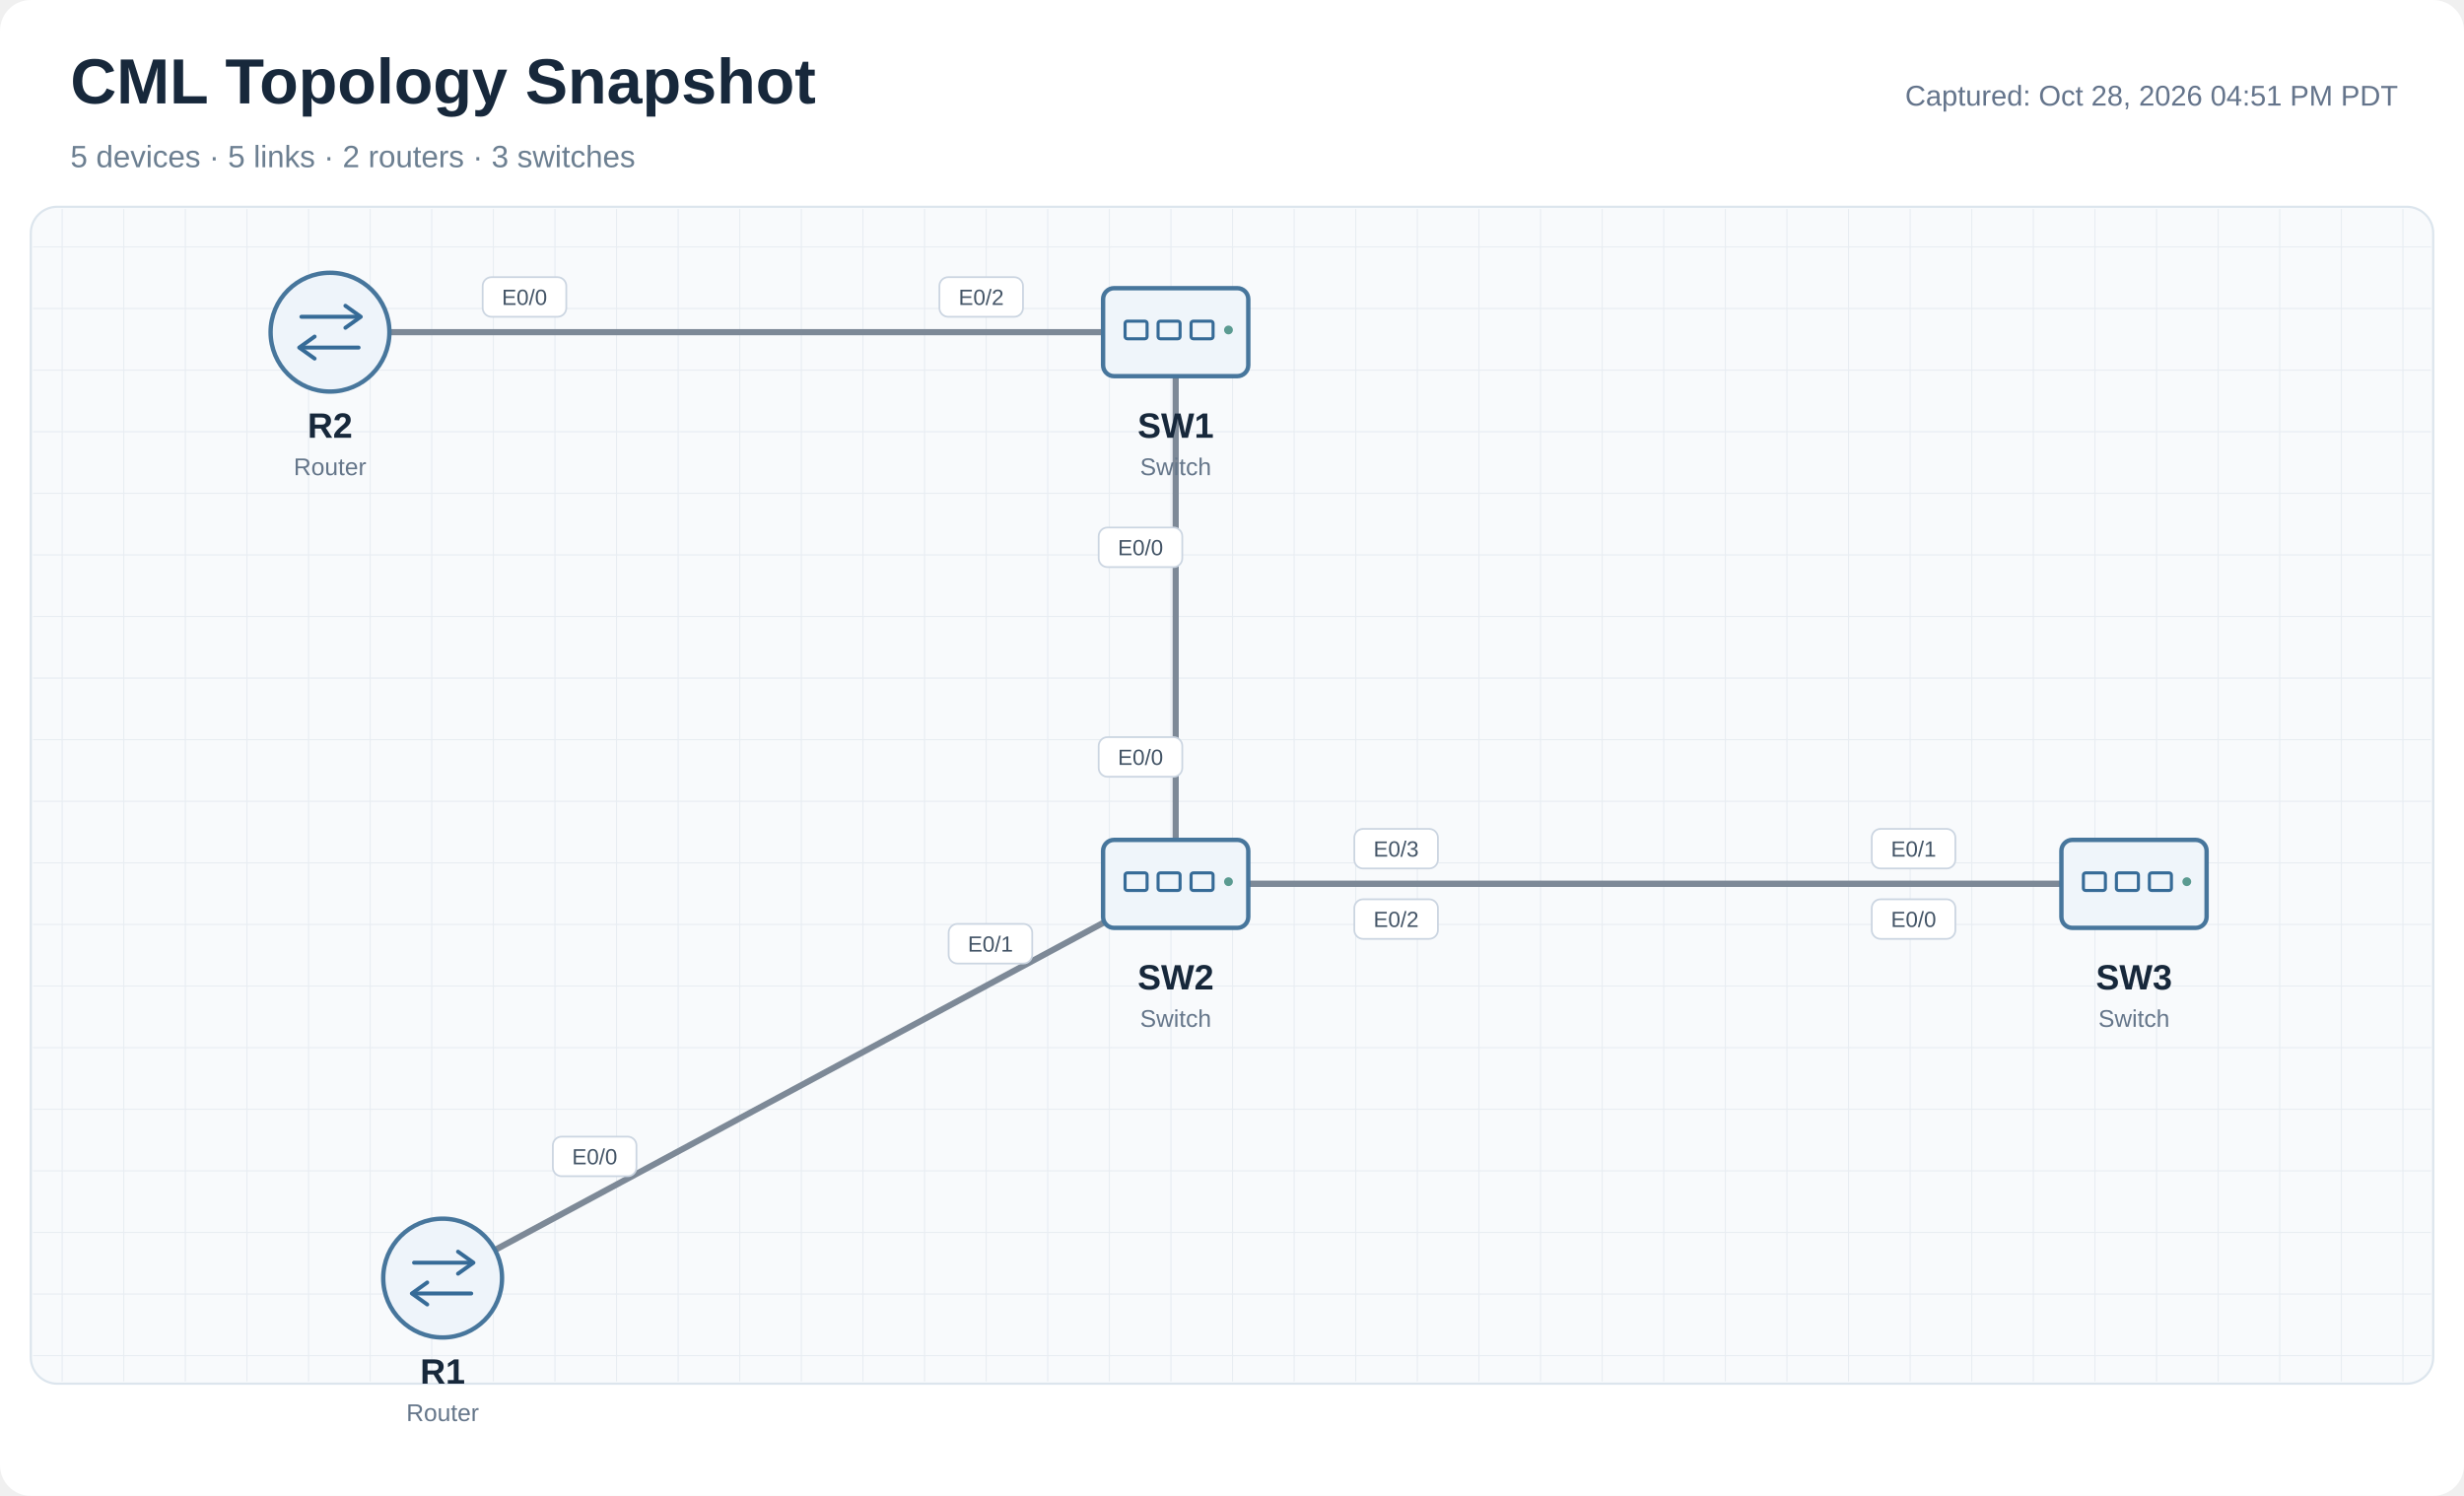
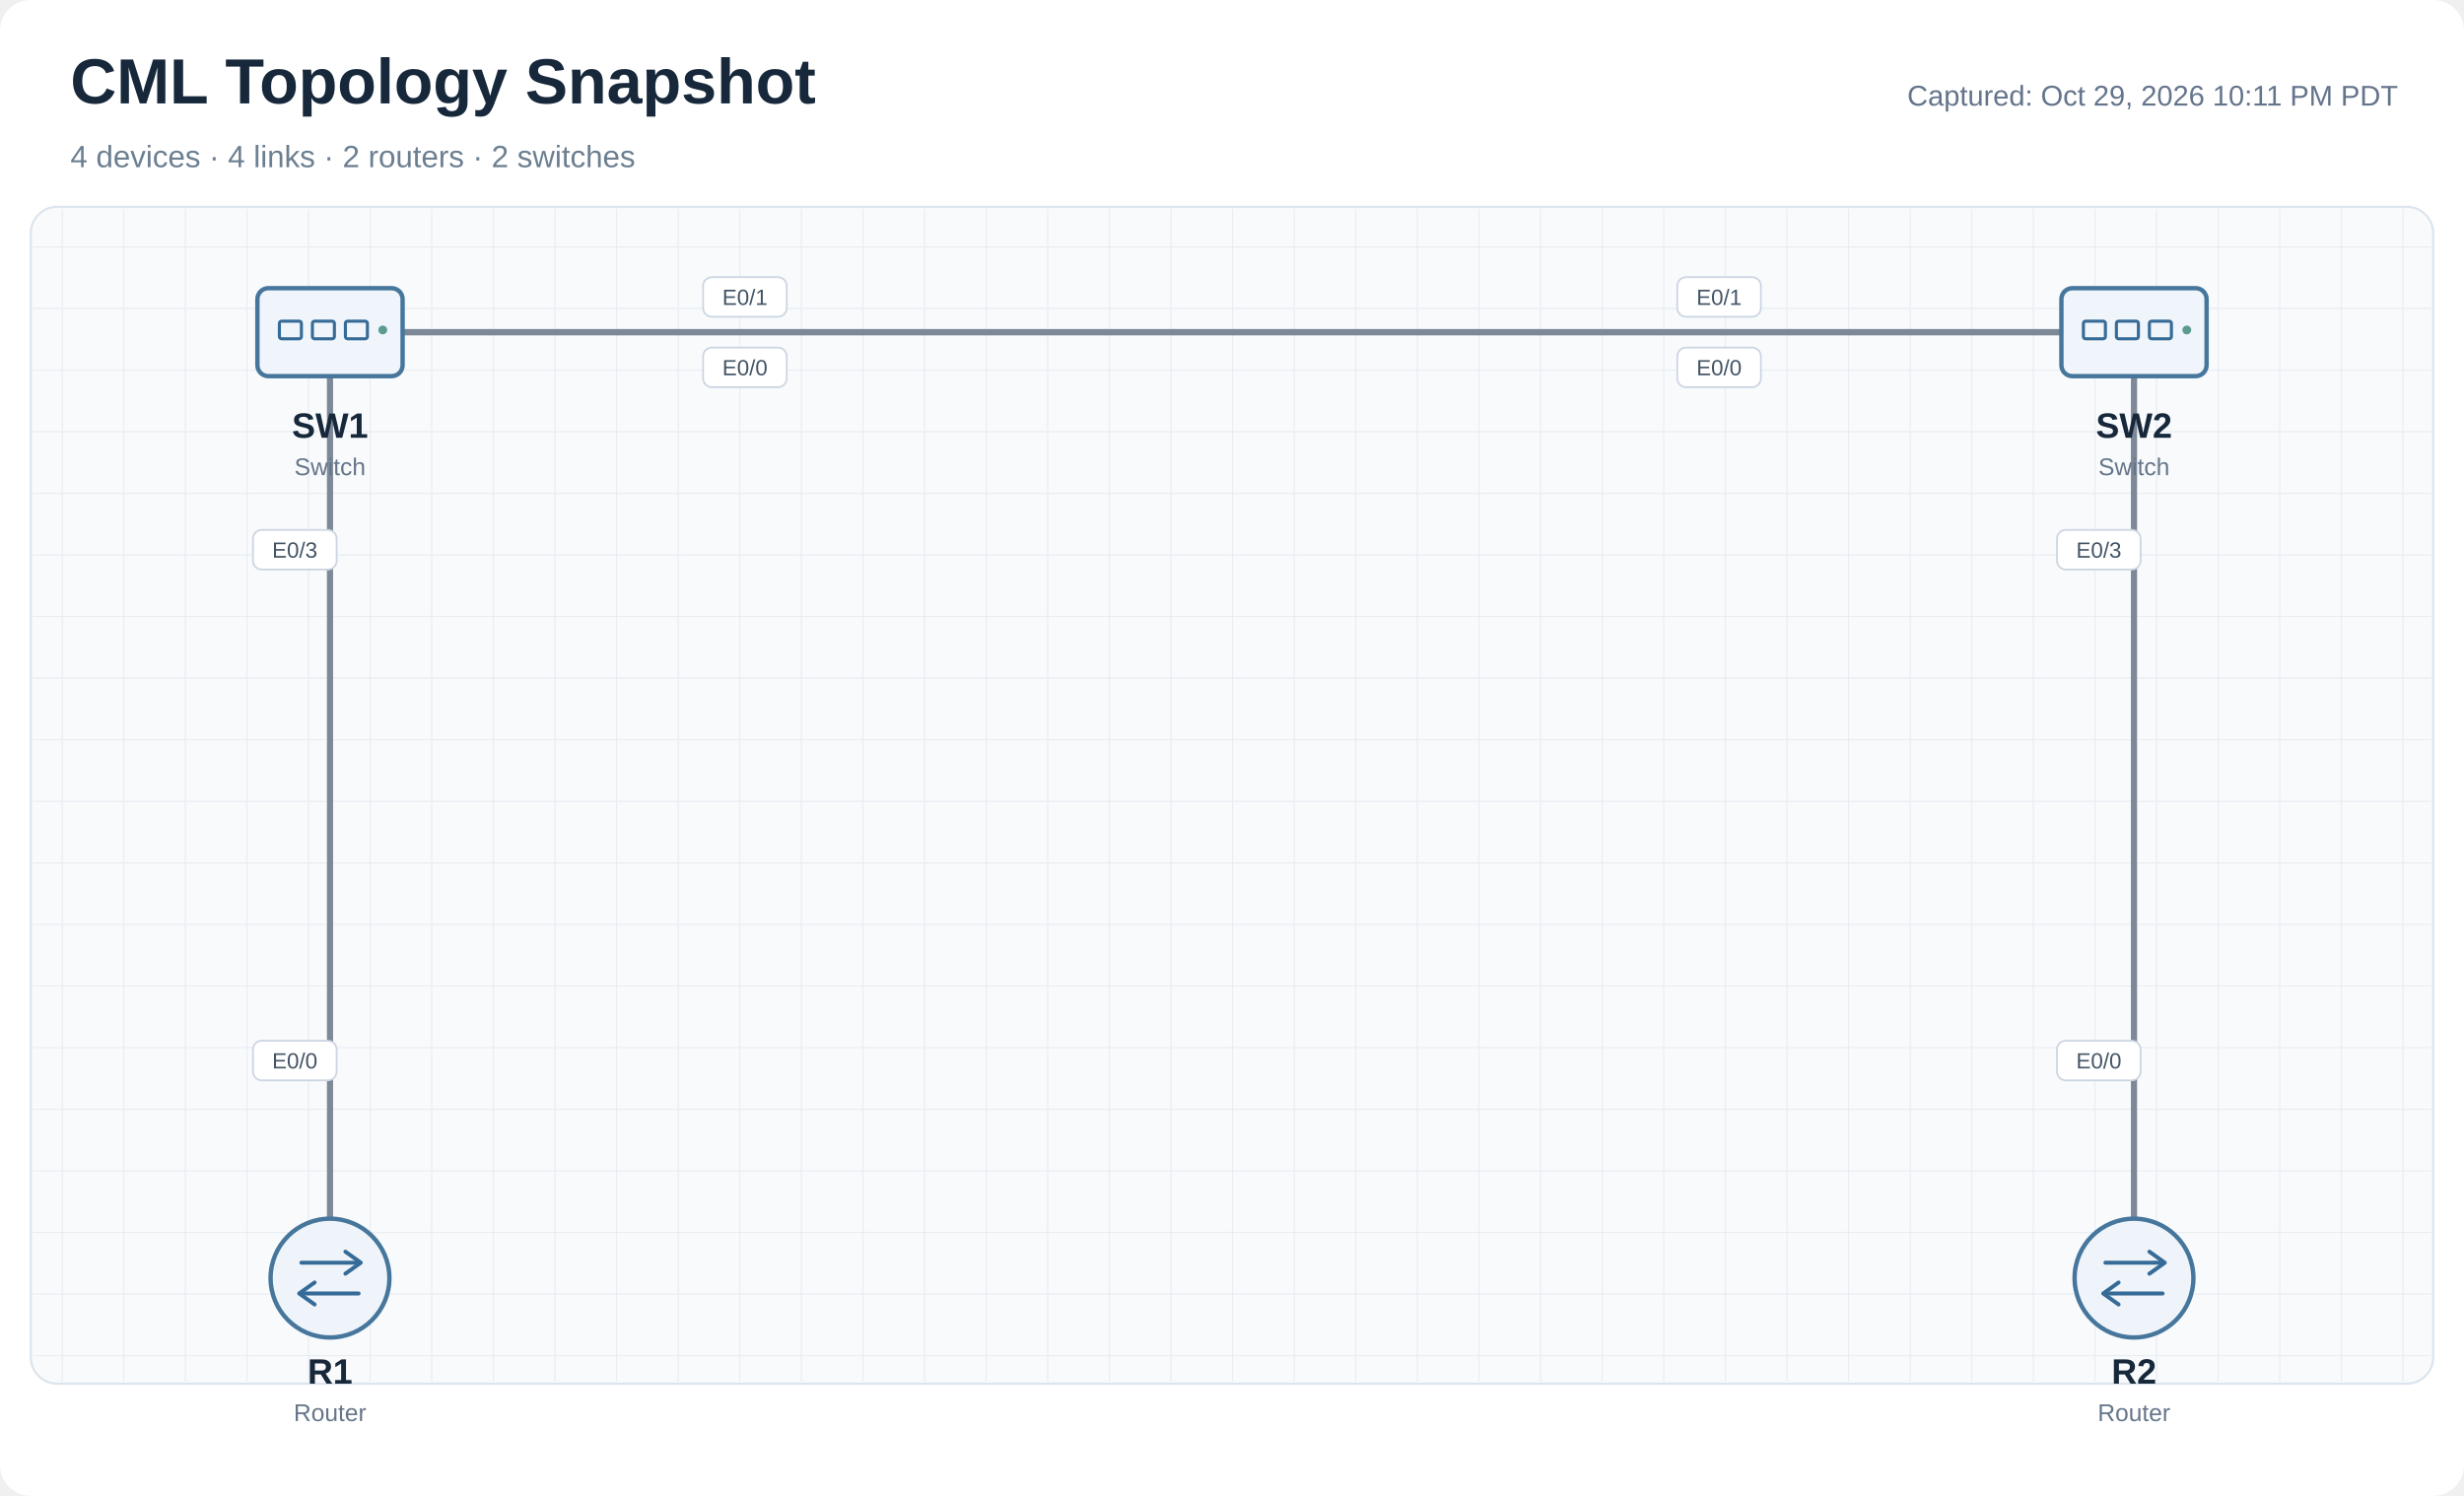
- <svg xmlns="http://www.w3.org/2000/svg" width="1120" height="680" viewBox="0 0 1120 680" data-nodes="5" data-links="5" data-routers="2" data-switches="3">
+ <svg xmlns="http://www.w3.org/2000/svg" width="1120" height="680" viewBox="0 0 1120 680" data-nodes="4" data-links="4" data-routers="2" data-switches="2">
  <defs>
    <pattern id="grid" width="28" height="28" patternUnits="userSpaceOnUse">
      <path d="M28 0H0V28" fill="none" stroke="#e8edf2" stroke-width="1" />
    </pattern>
  </defs>
  <rect width="1120" height="680" rx="14" fill="#fff" />
  <rect x="14" y="94" width="1092" height="535" rx="12" fill="#f8fafc" stroke="#dce5ed" />
  <rect x="15" y="95" width="1090" height="533" rx="12" fill="url(#grid)" />
  <text x="32" y="47" font-family="Arial,Segoe UI,sans-serif" font-size="29" font-weight="700" fill="#17283b">CML Topology Snapshot</text>
-   <text x="32" y="76" font-family="Arial,Segoe UI,sans-serif" font-size="14" fill="#6c7f91">5 devices  ·  5 links  ·  2 routers  ·  3 switches</text>
-   <text x="1090" y="48" text-anchor="end" font-family="Arial,Segoe UI,sans-serif" font-size="13" fill="#64748b">Captured: Oct 28, 2026 04:51 PM PDT</text>
-   <line x1="534.4" y1="151.0" x2="534.4" y2="401.8" stroke="#7d8997" stroke-width="2.8" />
-   <line x1="534.4" y1="151.0" x2="150.0" y2="151.0" stroke="#7d8997" stroke-width="2.8" />
-   <line x1="534.4" y1="401.8" x2="201.2" y2="581.0" stroke="#7d8997" stroke-width="2.8" />
-   <line x1="534.4" y1="401.8" x2="970.0" y2="401.8" stroke="#7d8997" stroke-width="2.8" />
-   <line x1="534.4" y1="401.8" x2="970.0" y2="401.8" stroke="#7d8997" stroke-width="2.8" />
-   <g transform="translate(534.4,151.0)">
+   <text x="32" y="76" font-family="Arial,Segoe UI,sans-serif" font-size="14" fill="#6c7f91">4 devices  ·  4 links  ·  2 routers  ·  2 switches</text>
+   <text x="1090" y="48" text-anchor="end" font-family="Arial,Segoe UI,sans-serif" font-size="13" fill="#64748b">Captured: Oct 29, 2026 10:11 PM PDT</text>
+   <line x1="150.0" y1="151.0" x2="970.0" y2="151.0" stroke="#7d8997" stroke-width="2.8" />
+   <line x1="150.0" y1="151.0" x2="970.0" y2="151.0" stroke="#7d8997" stroke-width="2.8" />
+   <line x1="150.0" y1="151.0" x2="150.0" y2="581.0" stroke="#7d8997" stroke-width="2.8" />
+   <line x1="970.0" y1="151.0" x2="970.0" y2="581.0" stroke="#7d8997" stroke-width="2.8" />
+   <g transform="translate(150.0,151.0)">
    <rect x="-33" y="-20" width="66" height="40" rx="5" fill="#eff5fa" stroke="#47769c" stroke-width="2" />
    <rect x="-23" y="-5" width="10" height="8" rx="1" fill="none" stroke="#366b97" stroke-width="1.4" />
    <rect x="-8" y="-5" width="10" height="8" rx="1" fill="none" stroke="#366b97" stroke-width="1.4" />
    <rect x="7" y="-5" width="10" height="8" rx="1" fill="none" stroke="#366b97" stroke-width="1.4" />
    <circle cx="24" cy="-1" r="2" fill="#5b9b91" />
    <text x="0" y="48" text-anchor="middle" font-family="Arial,Segoe UI,sans-serif" font-size="16" font-weight="700" fill="#17283b">SW1</text>
    <text x="0" y="65" text-anchor="middle" font-family="Arial,Segoe UI,sans-serif" font-size="11" fill="#65768a">Switch</text>
  </g>
-   <g transform="translate(534.4,401.8)">
+   <g transform="translate(970.0,151.0)">
    <rect x="-33" y="-20" width="66" height="40" rx="5" fill="#eff5fa" stroke="#47769c" stroke-width="2" />
    <rect x="-23" y="-5" width="10" height="8" rx="1" fill="none" stroke="#366b97" stroke-width="1.4" />
    <rect x="-8" y="-5" width="10" height="8" rx="1" fill="none" stroke="#366b97" stroke-width="1.4" />
    <rect x="7" y="-5" width="10" height="8" rx="1" fill="none" stroke="#366b97" stroke-width="1.4" />
    <circle cx="24" cy="-1" r="2" fill="#5b9b91" />
    <text x="0" y="48" text-anchor="middle" font-family="Arial,Segoe UI,sans-serif" font-size="16" font-weight="700" fill="#17283b">SW2</text>
    <text x="0" y="65" text-anchor="middle" font-family="Arial,Segoe UI,sans-serif" font-size="11" fill="#65768a">Switch</text>
  </g>
-   <g transform="translate(970.0,401.8)">
-     <rect x="-33" y="-20" width="66" height="40" rx="5" fill="#eff5fa" stroke="#47769c" stroke-width="2" />
-     <rect x="-23" y="-5" width="10" height="8" rx="1" fill="none" stroke="#366b97" stroke-width="1.4" />
-     <rect x="-8" y="-5" width="10" height="8" rx="1" fill="none" stroke="#366b97" stroke-width="1.4" />
-     <rect x="7" y="-5" width="10" height="8" rx="1" fill="none" stroke="#366b97" stroke-width="1.4" />
-     <circle cx="24" cy="-1" r="2" fill="#5b9b91" />
-     <text x="0" y="48" text-anchor="middle" font-family="Arial,Segoe UI,sans-serif" font-size="16" font-weight="700" fill="#17283b">SW3</text>
-     <text x="0" y="65" text-anchor="middle" font-family="Arial,Segoe UI,sans-serif" font-size="11" fill="#65768a">Switch</text>
-   </g>
-   <g transform="translate(201.2,581.0)">
+   <g transform="translate(150.0,581.0)">
    <circle cx="0" cy="0" r="27" fill="#eef4fa" stroke="#47769c" stroke-width="2" />
    <path d="M-13 -7 H13 M-13 7 H13" fill="none" stroke="#366b97" stroke-width="1.8" stroke-linecap="round" />
    <path d="M7 -12 L14 -7 L7 -2 M-7 2 L-14 7 L-7 12" fill="none" stroke="#366b97" stroke-width="1.8" stroke-linecap="round" stroke-linejoin="round" />
    <text x="0" y="48" text-anchor="middle" font-family="Arial,Segoe UI,sans-serif" font-size="16" font-weight="700" fill="#17283b">R1</text>
    <text x="0" y="65" text-anchor="middle" font-family="Arial,Segoe UI,sans-serif" font-size="11" fill="#65768a">Router</text>
  </g>
-   <g transform="translate(150.0,151.0)">
+   <g transform="translate(970.0,581.0)">
    <circle cx="0" cy="0" r="27" fill="#eef4fa" stroke="#47769c" stroke-width="2" />
    <path d="M-13 -7 H13 M-13 7 H13" fill="none" stroke="#366b97" stroke-width="1.8" stroke-linecap="round" />
    <path d="M7 -12 L14 -7 L7 -2 M-7 2 L-14 7 L-7 12" fill="none" stroke="#366b97" stroke-width="1.8" stroke-linecap="round" stroke-linejoin="round" />
    <text x="0" y="48" text-anchor="middle" font-family="Arial,Segoe UI,sans-serif" font-size="16" font-weight="700" fill="#17283b">R2</text>
    <text x="0" y="65" text-anchor="middle" font-family="Arial,Segoe UI,sans-serif" font-size="11" fill="#65768a">Router</text>
  </g>
-   <rect x="615.6" y="408.8" width="38.0" height="18" rx="4" fill="#ffffff" stroke="#cbd5e1" stroke-width="0.8" />
-   <text x="634.6" y="421.4" text-anchor="middle" font-family="Arial,Segoe UI,sans-serif" font-size="10" fill="#435466">E0/2</text>
-   <rect x="850.8" y="408.8" width="38.0" height="18" rx="4" fill="#ffffff" stroke="#cbd5e1" stroke-width="0.8" />
-   <text x="869.8" y="421.4" text-anchor="middle" font-family="Arial,Segoe UI,sans-serif" font-size="10" fill="#435466">E0/0</text>
-   <rect x="615.6" y="376.8" width="38.0" height="18" rx="4" fill="#ffffff" stroke="#cbd5e1" stroke-width="0.8" />
-   <text x="634.6" y="389.4" text-anchor="middle" font-family="Arial,Segoe UI,sans-serif" font-size="10" fill="#435466">E0/3</text>
-   <rect x="850.8" y="376.8" width="38.0" height="18" rx="4" fill="#ffffff" stroke="#cbd5e1" stroke-width="0.8" />
-   <text x="869.8" y="389.4" text-anchor="middle" font-family="Arial,Segoe UI,sans-serif" font-size="10" fill="#435466">E0/1</text>
-   <rect x="427.0" y="126.0" width="38.0" height="18" rx="4" fill="#ffffff" stroke="#cbd5e1" stroke-width="0.8" />
-   <text x="446.0" y="138.6" text-anchor="middle" font-family="Arial,Segoe UI,sans-serif" font-size="10" fill="#435466">E0/2</text>
-   <rect x="219.4" y="126.0" width="38.0" height="18" rx="4" fill="#ffffff" stroke="#cbd5e1" stroke-width="0.8" />
-   <text x="238.4" y="138.6" text-anchor="middle" font-family="Arial,Segoe UI,sans-serif" font-size="10" fill="#435466">E0/0</text>
-   <rect x="431.2" y="420.0" width="38.0" height="18" rx="4" fill="#ffffff" stroke="#cbd5e1" stroke-width="0.8" />
-   <text x="450.2" y="432.6" text-anchor="middle" font-family="Arial,Segoe UI,sans-serif" font-size="10" fill="#435466">E0/1</text>
-   <rect x="251.3" y="516.7" width="38.0" height="18" rx="4" fill="#ffffff" stroke="#cbd5e1" stroke-width="0.8" />
-   <text x="270.3" y="529.3" text-anchor="middle" font-family="Arial,Segoe UI,sans-serif" font-size="10" fill="#435466">E0/0</text>
-   <rect x="499.4" y="239.8" width="38.0" height="18" rx="4" fill="#ffffff" stroke="#cbd5e1" stroke-width="0.8" />
-   <text x="518.4" y="252.4" text-anchor="middle" font-family="Arial,Segoe UI,sans-serif" font-size="10" fill="#435466">E0/0</text>
-   <rect x="499.4" y="335.1" width="38.0" height="18" rx="4" fill="#ffffff" stroke="#cbd5e1" stroke-width="0.8" />
-   <text x="518.4" y="347.7" text-anchor="middle" font-family="Arial,Segoe UI,sans-serif" font-size="10" fill="#435466">E0/0</text>
+   <rect x="319.6" y="158.0" width="38.0" height="18" rx="4" fill="#ffffff" stroke="#cbd5e1" stroke-width="0.8" />
+   <text x="338.6" y="170.6" text-anchor="middle" font-family="Arial,Segoe UI,sans-serif" font-size="10" fill="#435466">E0/0</text>
+   <rect x="762.4" y="158.0" width="38.0" height="18" rx="4" fill="#ffffff" stroke="#cbd5e1" stroke-width="0.8" />
+   <text x="781.4" y="170.6" text-anchor="middle" font-family="Arial,Segoe UI,sans-serif" font-size="10" fill="#435466">E0/0</text>
+   <rect x="319.6" y="126.0" width="38.0" height="18" rx="4" fill="#ffffff" stroke="#cbd5e1" stroke-width="0.8" />
+   <text x="338.6" y="138.6" text-anchor="middle" font-family="Arial,Segoe UI,sans-serif" font-size="10" fill="#435466">E0/1</text>
+   <rect x="762.4" y="126.0" width="38.0" height="18" rx="4" fill="#ffffff" stroke="#cbd5e1" stroke-width="0.8" />
+   <text x="781.4" y="138.6" text-anchor="middle" font-family="Arial,Segoe UI,sans-serif" font-size="10" fill="#435466">E0/1</text>
+   <rect x="115.0" y="240.9" width="38.0" height="18" rx="4" fill="#ffffff" stroke="#cbd5e1" stroke-width="0.8" />
+   <text x="134.0" y="253.5" text-anchor="middle" font-family="Arial,Segoe UI,sans-serif" font-size="10" fill="#435466">E0/3</text>
+   <rect x="115.0" y="473.1" width="38.0" height="18" rx="4" fill="#ffffff" stroke="#cbd5e1" stroke-width="0.8" />
+   <text x="134.0" y="485.7" text-anchor="middle" font-family="Arial,Segoe UI,sans-serif" font-size="10" fill="#435466">E0/0</text>
+   <rect x="935.0" y="240.9" width="38.0" height="18" rx="4" fill="#ffffff" stroke="#cbd5e1" stroke-width="0.8" />
+   <text x="954.0" y="253.5" text-anchor="middle" font-family="Arial,Segoe UI,sans-serif" font-size="10" fill="#435466">E0/3</text>
+   <rect x="935.0" y="473.1" width="38.0" height="18" rx="4" fill="#ffffff" stroke="#cbd5e1" stroke-width="0.8" />
+   <text x="954.0" y="485.7" text-anchor="middle" font-family="Arial,Segoe UI,sans-serif" font-size="10" fill="#435466">E0/0</text>
</svg>
